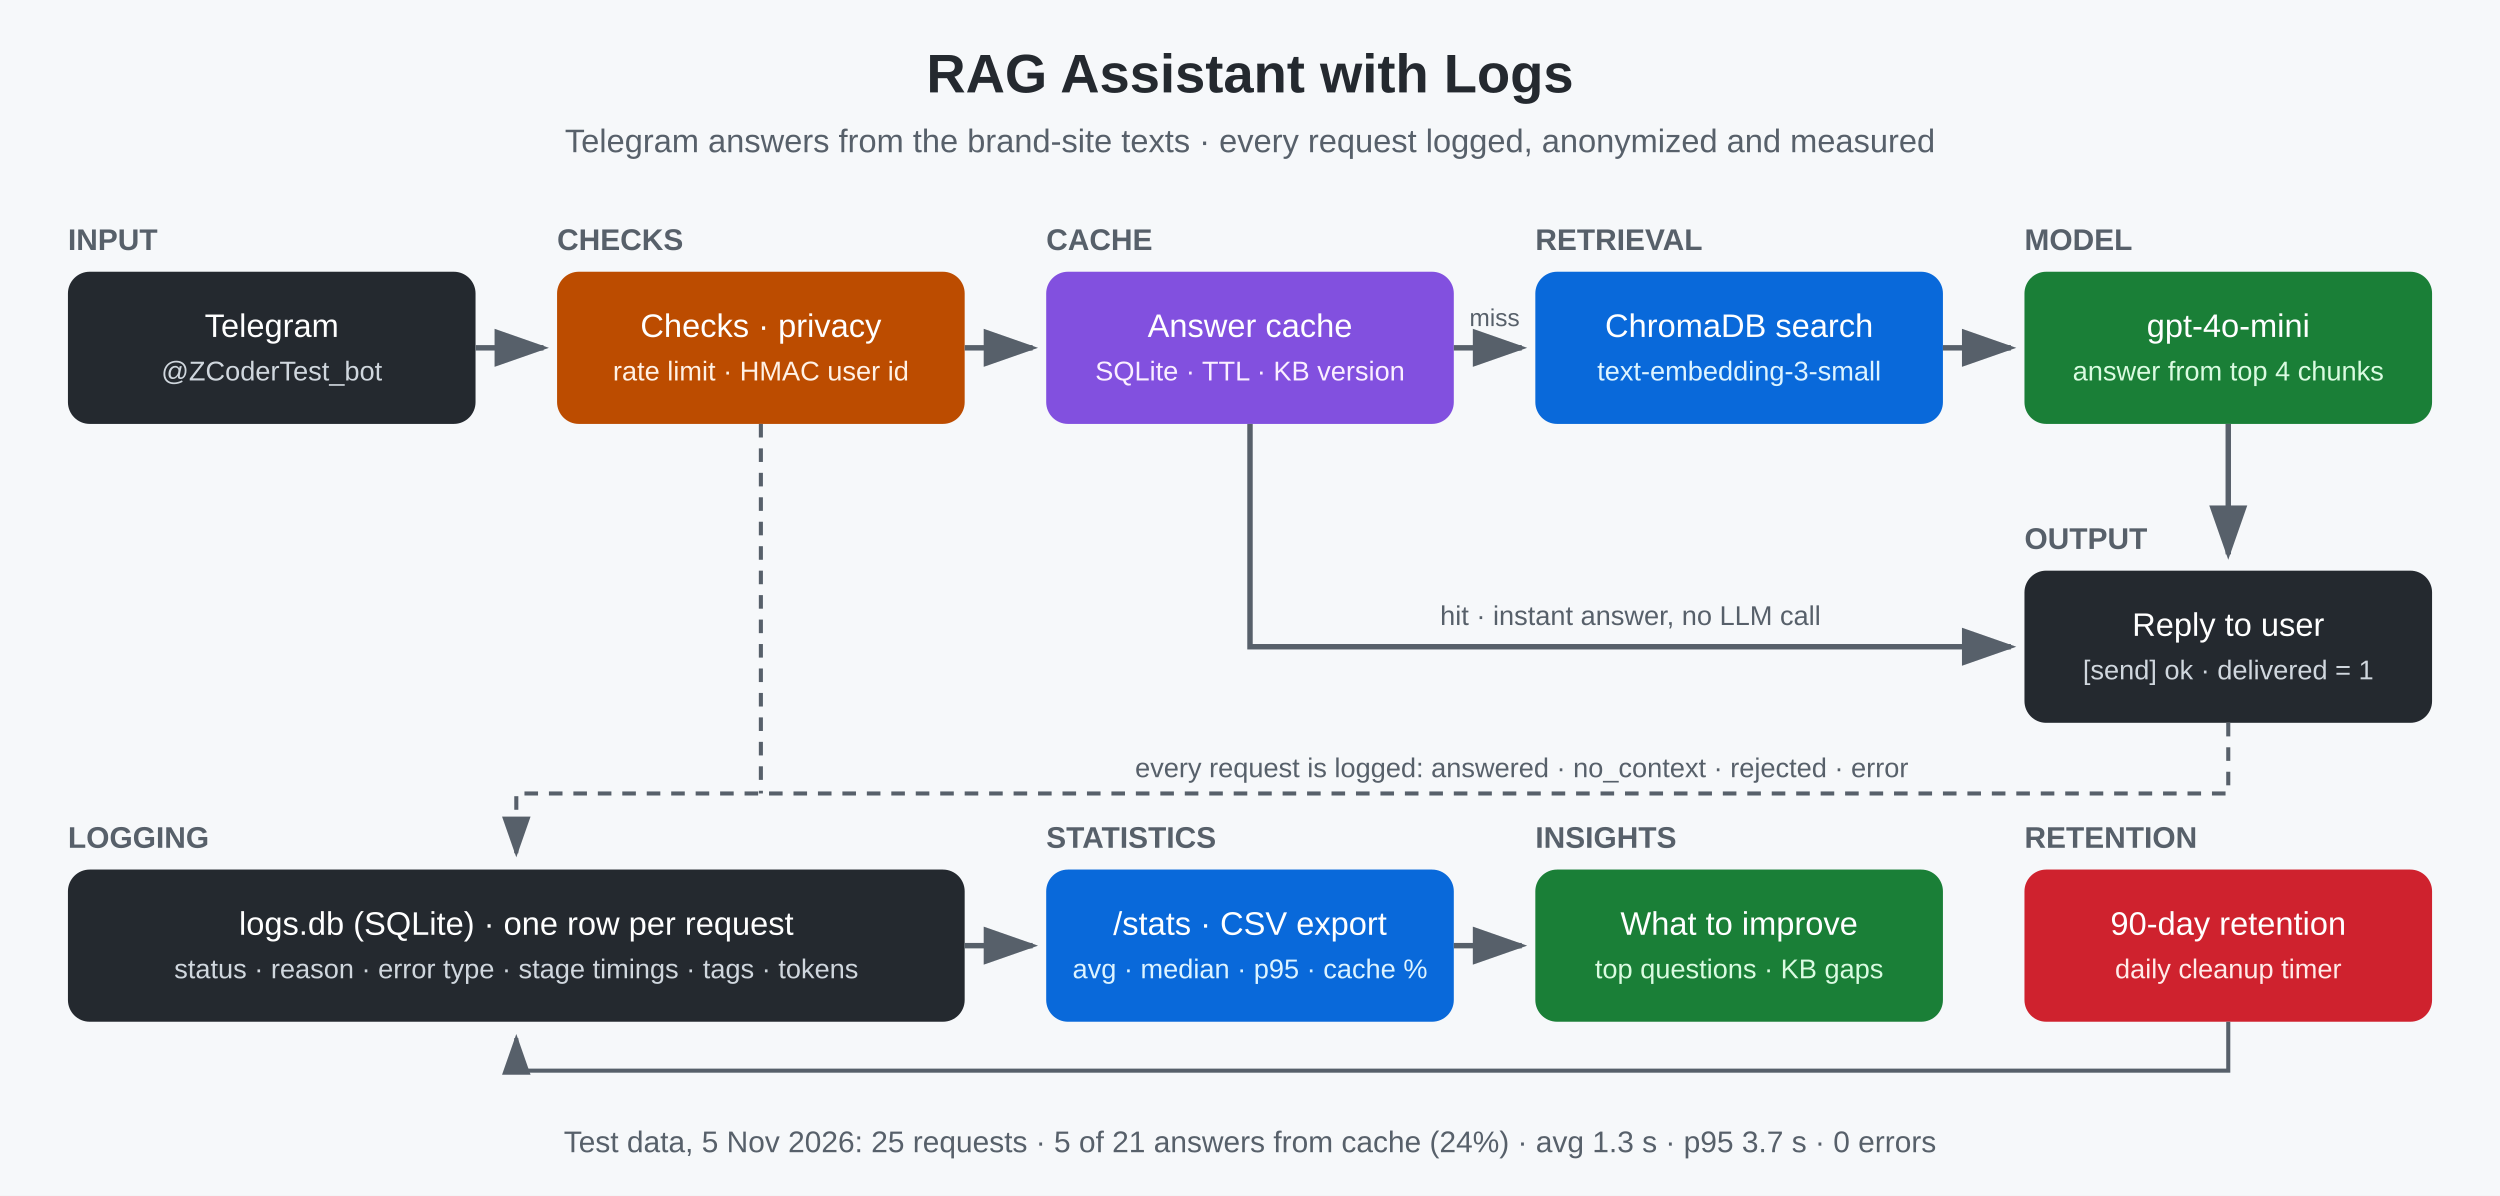
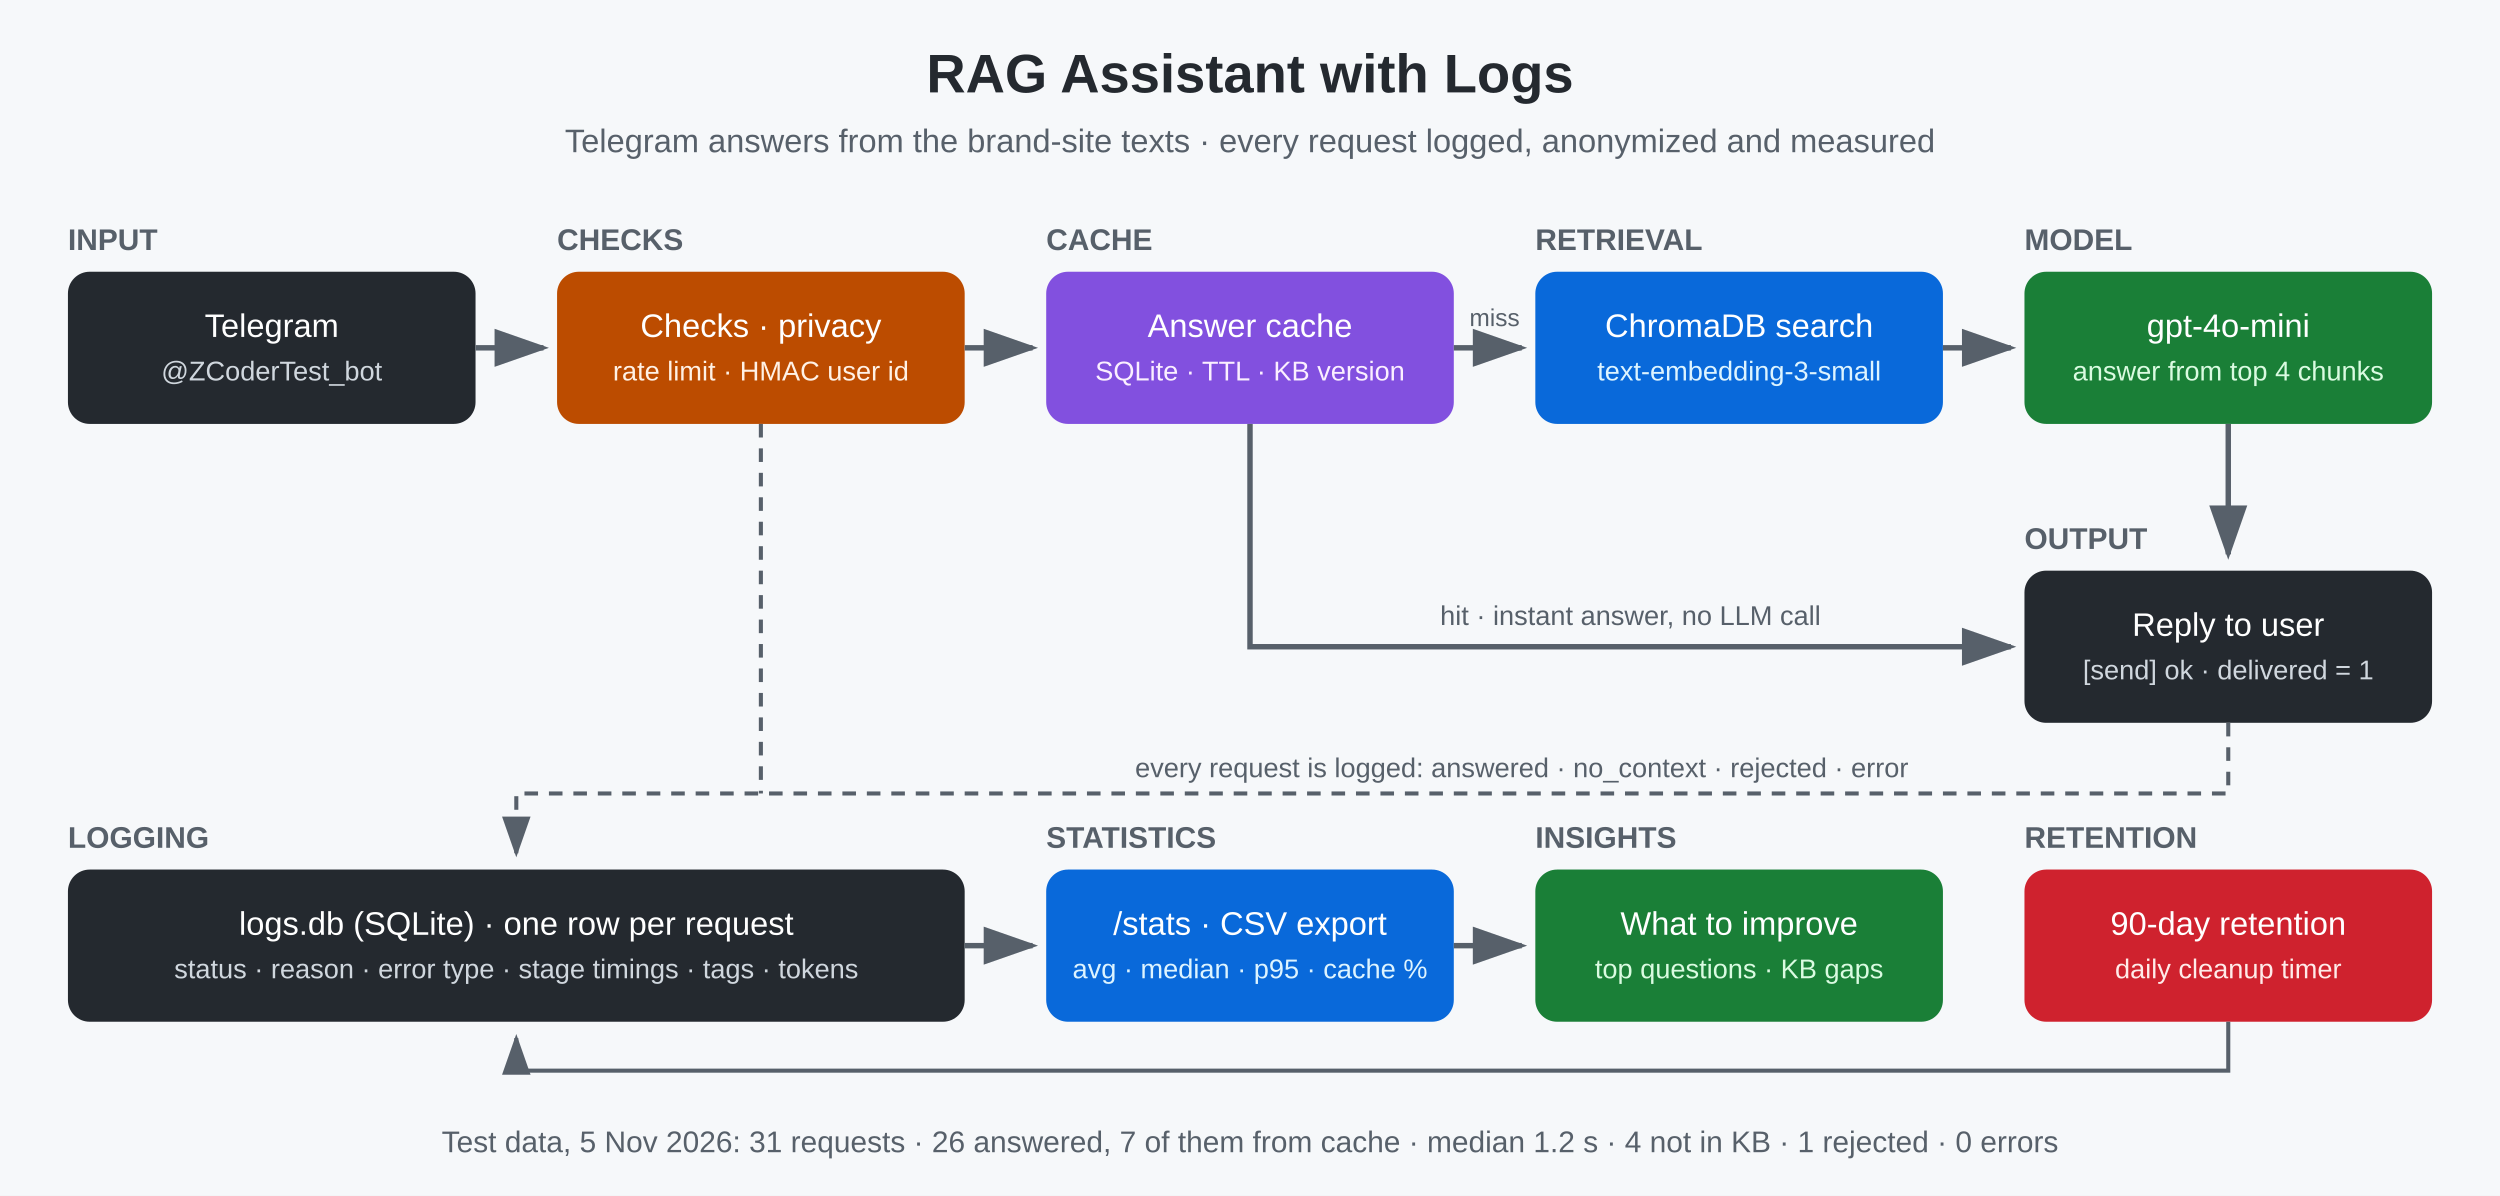
<svg xmlns="http://www.w3.org/2000/svg" viewBox="0 0 920 440" role="img" aria-label="RAG Assistant with Logs architecture">
  <defs>
    <marker id="arrow" markerWidth="10" markerHeight="7" refX="9" refY="3.5" orient="auto">
      <polygon points="0 0, 10 3.5, 0 7" fill="#57606a" />
    </marker>
  </defs>
  <rect width="920" height="440" fill="#f6f8fa" />
  <text x="460" y="34" text-anchor="middle" font-family="Arial,sans-serif" font-size="20" font-weight="bold" fill="#24292f">RAG Assistant with Logs</text>
  <text x="460" y="56" text-anchor="middle" font-family="Arial,sans-serif" font-size="12" fill="#57606a">Telegram answers from the brand-site texts · every request logged, anonymized and measured</text>
  <text x="25" y="92" font-family="Arial,sans-serif" font-size="11" font-weight="bold" fill="#57606a">INPUT</text>
  <rect x="25" y="100" width="150" height="56" rx="8" fill="#24292f" />
  <text x="100" y="124" text-anchor="middle" font-family="Arial,sans-serif" font-size="12" fill="#fff">Telegram</text>
  <text x="100" y="140" text-anchor="middle" font-family="Arial,sans-serif" font-size="10" fill="#d0d7de">@ZCoderTest_bot</text>
  <line x1="175" y1="128" x2="200" y2="128" stroke="#57606a" stroke-width="2" marker-end="url(#arrow)" />
  <text x="205" y="92" font-family="Arial,sans-serif" font-size="11" font-weight="bold" fill="#57606a">CHECKS</text>
  <rect x="205" y="100" width="150" height="56" rx="8" fill="#bc4c00" />
  <text x="280" y="124" text-anchor="middle" font-family="Arial,sans-serif" font-size="12" fill="#fff">Checks · privacy</text>
  <text x="280" y="140" text-anchor="middle" font-family="Arial,sans-serif" font-size="10" fill="#fff1e5">rate limit · HMAC user id</text>
  <line x1="355" y1="128" x2="380" y2="128" stroke="#57606a" stroke-width="2" marker-end="url(#arrow)" />
  <text x="385" y="92" font-family="Arial,sans-serif" font-size="11" font-weight="bold" fill="#57606a">CACHE</text>
  <rect x="385" y="100" width="150" height="56" rx="8" fill="#8250df" />
  <text x="460" y="124" text-anchor="middle" font-family="Arial,sans-serif" font-size="12" fill="#fff">Answer cache</text>
  <text x="460" y="140" text-anchor="middle" font-family="Arial,sans-serif" font-size="10" fill="#fbefff">SQLite · TTL · KB version</text>
  <text x="550" y="120" text-anchor="middle" font-family="Arial,sans-serif" font-size="9" fill="#57606a">miss</text>
  <line x1="535" y1="128" x2="560" y2="128" stroke="#57606a" stroke-width="2" marker-end="url(#arrow)" />
  <text x="565" y="92" font-family="Arial,sans-serif" font-size="11" font-weight="bold" fill="#57606a">RETRIEVAL</text>
  <rect x="565" y="100" width="150" height="56" rx="8" fill="#0969da" />
  <text x="640" y="124" text-anchor="middle" font-family="Arial,sans-serif" font-size="12" fill="#fff">ChromaDB search</text>
  <text x="640" y="140" text-anchor="middle" font-family="Arial,sans-serif" font-size="10" fill="#ddf4ff">text-embedding-3-small</text>
  <line x1="715" y1="128" x2="740" y2="128" stroke="#57606a" stroke-width="2" marker-end="url(#arrow)" />
  <text x="745" y="92" font-family="Arial,sans-serif" font-size="11" font-weight="bold" fill="#57606a">MODEL</text>
  <rect x="745" y="100" width="150" height="56" rx="8" fill="#1a7f37" />
  <text x="820" y="124" text-anchor="middle" font-family="Arial,sans-serif" font-size="12" fill="#fff">gpt-4o-mini</text>
  <text x="820" y="140" text-anchor="middle" font-family="Arial,sans-serif" font-size="10" fill="#dafbe1">answer from top 4 chunks</text>
  <line x1="820" y1="156" x2="820" y2="204" stroke="#57606a" stroke-width="2" marker-end="url(#arrow)" />
  <path d="M460 156 V238 H740" fill="none" stroke="#57606a" stroke-width="2" marker-end="url(#arrow)" />
  <text x="600" y="230" text-anchor="middle" font-family="Arial,sans-serif" font-size="10" fill="#57606a">hit · instant answer, no LLM call</text>
  <text x="745" y="202" font-family="Arial,sans-serif" font-size="11" font-weight="bold" fill="#57606a">OUTPUT</text>
  <rect x="745" y="210" width="150" height="56" rx="8" fill="#24292f" />
  <text x="820" y="234" text-anchor="middle" font-family="Arial,sans-serif" font-size="12" fill="#fff">Reply to user</text>
  <text x="820" y="250" text-anchor="middle" font-family="Arial,sans-serif" font-size="10" fill="#d0d7de">[send] ok · delivered = 1</text>
  <path d="M280 156 V292" fill="none" stroke="#57606a" stroke-width="1.5" stroke-dasharray="5 4" />
  <path d="M820 266 V292 H190 V314" fill="none" stroke="#57606a" stroke-width="1.5" stroke-dasharray="5 4" marker-end="url(#arrow)" />
  <text x="560" y="286" text-anchor="middle" font-family="Arial,sans-serif" font-size="10" fill="#57606a">every request is logged: answered · no_context · rejected · error</text>
  <text x="25" y="312" font-family="Arial,sans-serif" font-size="11" font-weight="bold" fill="#57606a">LOGGING</text>
  <rect x="25" y="320" width="330" height="56" rx="8" fill="#24292f" />
  <text x="190" y="344" text-anchor="middle" font-family="Arial,sans-serif" font-size="12" fill="#fff">logs.db (SQLite) · one row per request</text>
  <text x="190" y="360" text-anchor="middle" font-family="Arial,sans-serif" font-size="10" fill="#d0d7de">status · reason · error type · stage timings · tags · tokens</text>
  <line x1="355" y1="348" x2="380" y2="348" stroke="#57606a" stroke-width="2" marker-end="url(#arrow)" />
  <text x="385" y="312" font-family="Arial,sans-serif" font-size="11" font-weight="bold" fill="#57606a">STATISTICS</text>
  <rect x="385" y="320" width="150" height="56" rx="8" fill="#0969da" />
  <text x="460" y="344" text-anchor="middle" font-family="Arial,sans-serif" font-size="12" fill="#fff">/stats · CSV export</text>
  <text x="460" y="360" text-anchor="middle" font-family="Arial,sans-serif" font-size="10" fill="#ddf4ff">avg · median · p95 · cache %</text>
  <line x1="535" y1="348" x2="560" y2="348" stroke="#57606a" stroke-width="2" marker-end="url(#arrow)" />
  <text x="565" y="312" font-family="Arial,sans-serif" font-size="11" font-weight="bold" fill="#57606a">INSIGHTS</text>
  <rect x="565" y="320" width="150" height="56" rx="8" fill="#1a7f37" />
  <text x="640" y="344" text-anchor="middle" font-family="Arial,sans-serif" font-size="12" fill="#fff">What to improve</text>
  <text x="640" y="360" text-anchor="middle" font-family="Arial,sans-serif" font-size="10" fill="#dafbe1">top questions · KB gaps</text>
  <text x="745" y="312" font-family="Arial,sans-serif" font-size="11" font-weight="bold" fill="#57606a">RETENTION</text>
  <rect x="745" y="320" width="150" height="56" rx="8" fill="#cf222e" />
  <text x="820" y="344" text-anchor="middle" font-family="Arial,sans-serif" font-size="12" fill="#fff">90-day retention</text>
  <text x="820" y="360" text-anchor="middle" font-family="Arial,sans-serif" font-size="10" fill="#ffebe9">daily cleanup timer</text>
  <path d="M820 376 V394 H190 V382" fill="none" stroke="#57606a" stroke-width="1.5" marker-end="url(#arrow)" />
-   <text x="460" y="424" text-anchor="middle" font-family="Arial,sans-serif" font-size="11" fill="#57606a">Test data, 5 Nov 2026: 25 requests · 5 of 21 answers from cache (24%) · avg 1.3 s · p95 3.7 s · 0 errors</text>
+   <text x="460" y="424" text-anchor="middle" font-family="Arial,sans-serif" font-size="11" fill="#57606a">Test data, 5 Nov 2026: 31 requests · 26 answered, 7 of them from cache · median 1.2 s · 4 not in KB · 1 rejected · 0 errors</text>
</svg>
